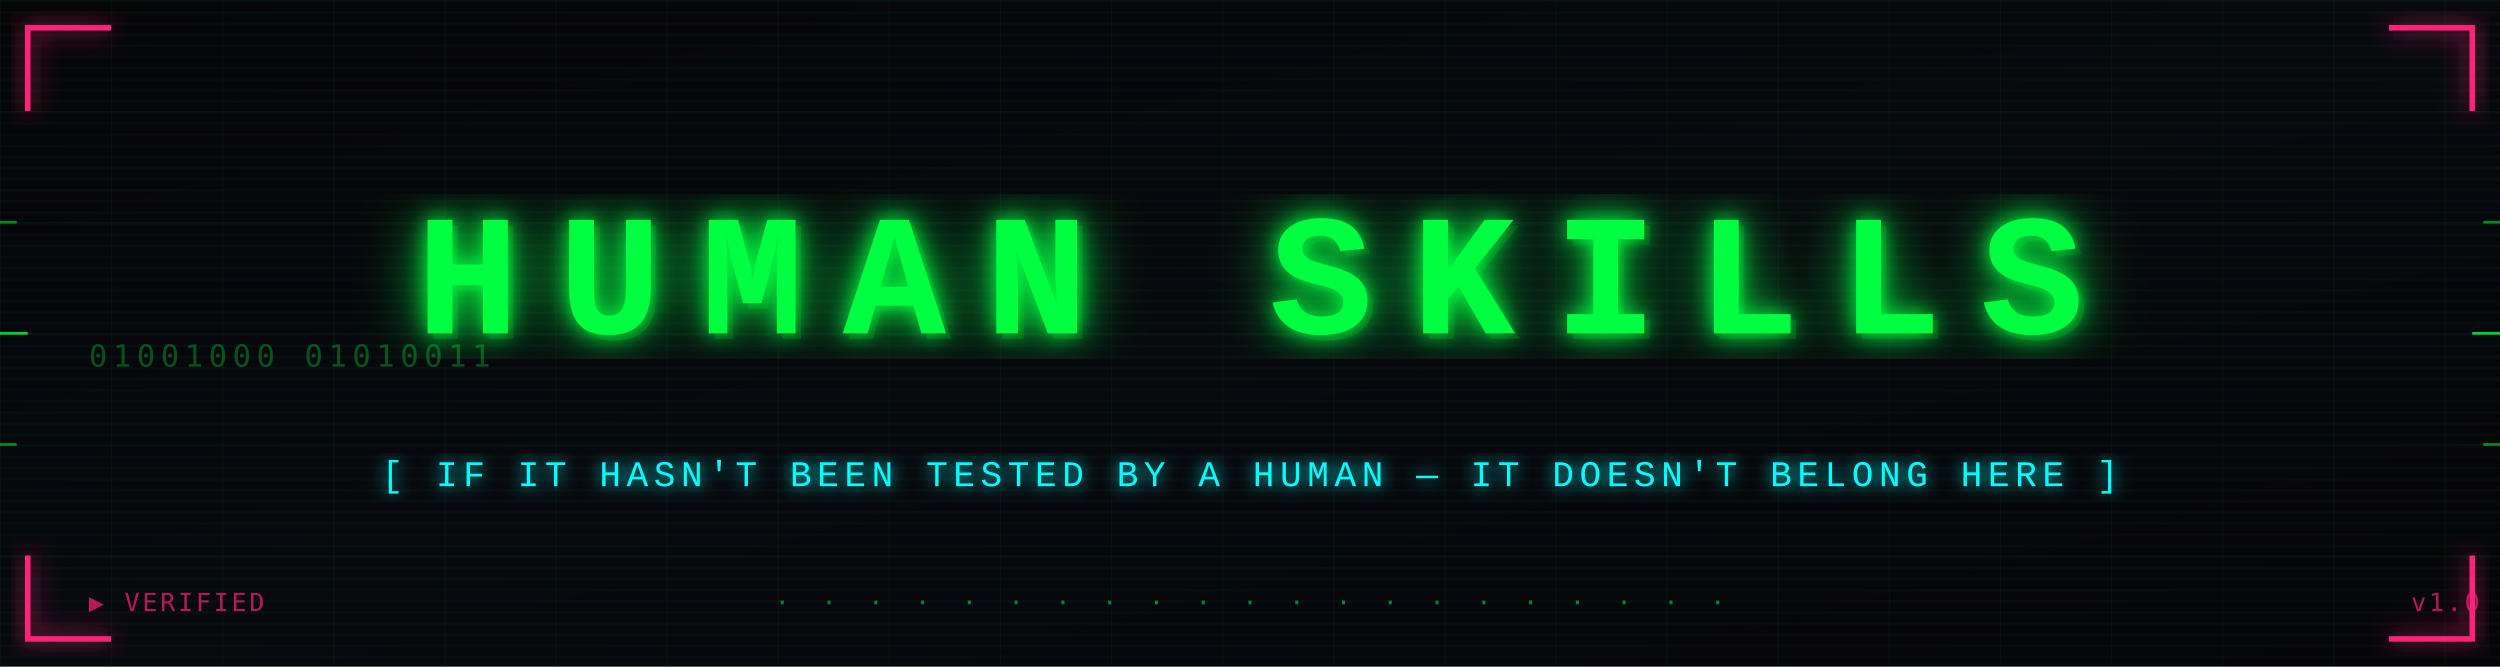
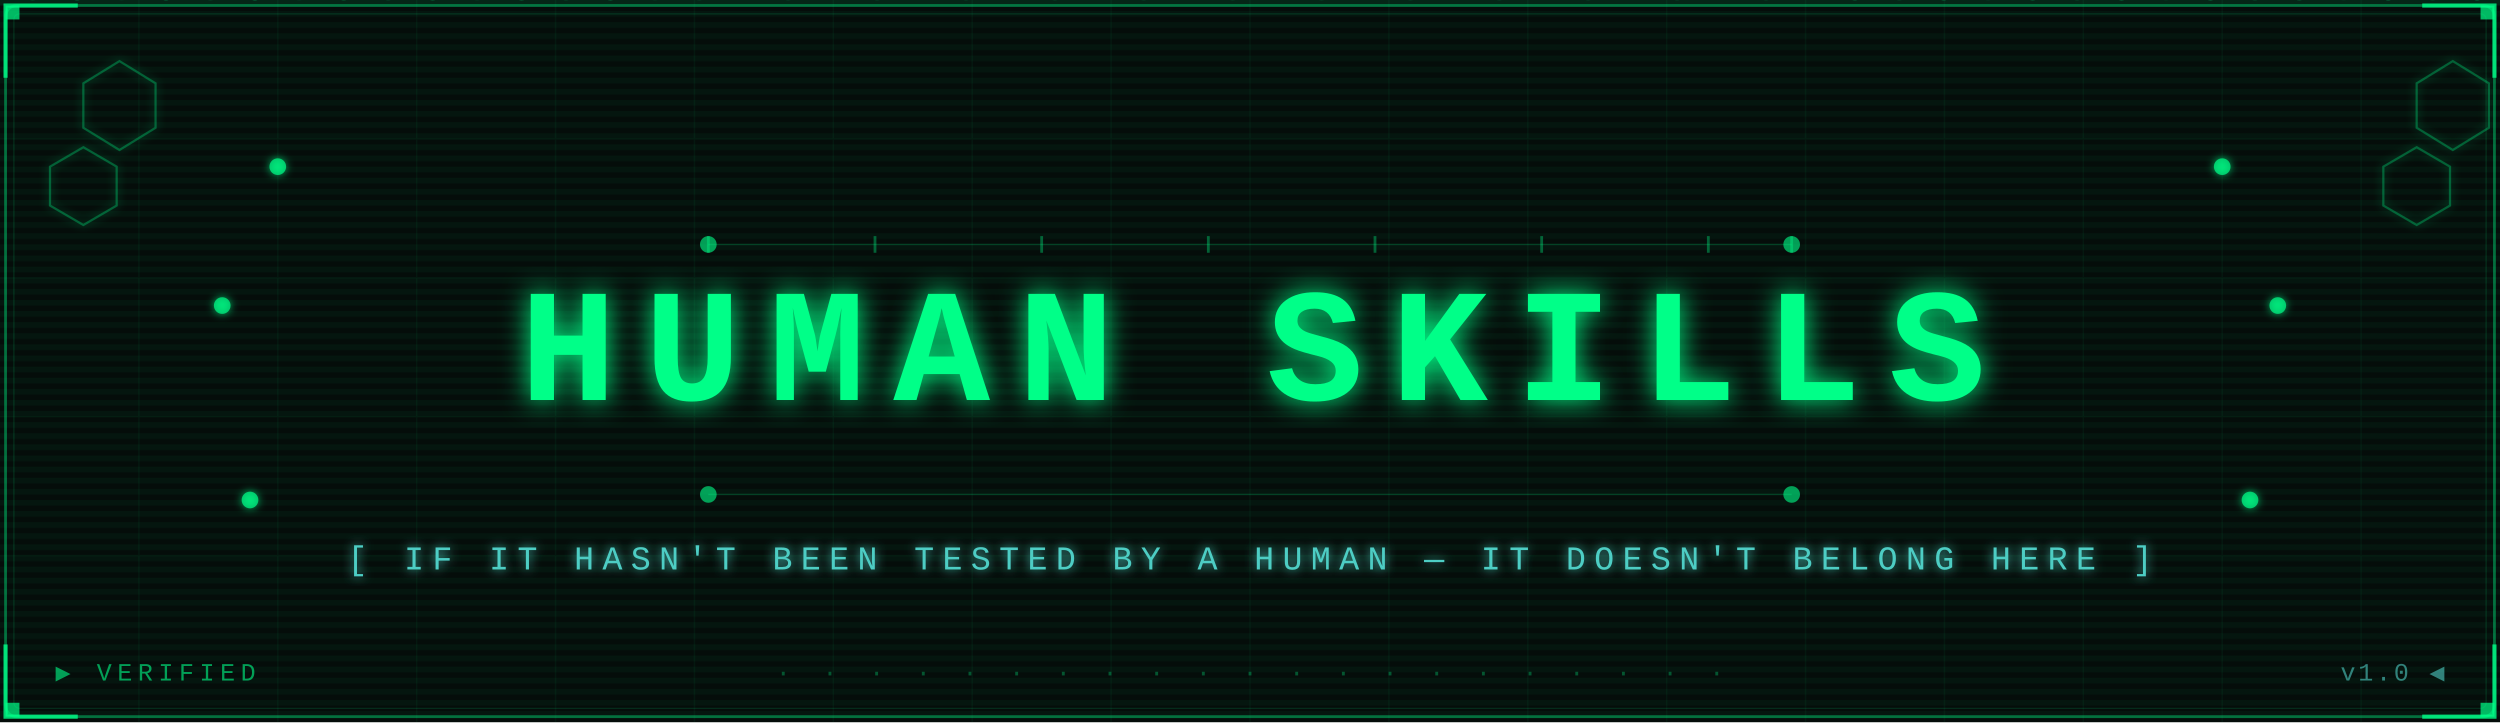
- <svg xmlns="http://www.w3.org/2000/svg" width="900" height="240" viewBox="0 0 900 240">
+ <svg xmlns="http://www.w3.org/2000/svg" width="900" height="260" viewBox="0 0 900 260">
  <defs>
-     <filter id="glow-green" x="-20%" y="-20%" width="140%" height="140%">
-       <feGaussianBlur stdDeviation="4" result="blur1" />
-       <feGaussianBlur stdDeviation="10" result="blur2" />
+     <pattern id="scanlines" x="0" y="0" width="2" height="4" patternUnits="userSpaceOnUse">
+       <rect x="0" y="0" width="2" height="2" fill="#00ff88" opacity="0.04" />
+     </pattern>
+     <filter id="glow" x="-20%" y="-20%" width="140%" height="140%">
+       <feGaussianBlur stdDeviation="5" result="coloredBlur" />
      <feMerge>
-         <feMergeNode in="blur2" />
-         <feMergeNode in="blur1" />
+         <feMergeNode in="coloredBlur" />
        <feMergeNode in="SourceGraphic" />
      </feMerge>
    </filter>
-     <filter id="glow-cyan" x="-20%" y="-20%" width="140%" height="140%">
-       <feGaussianBlur stdDeviation="3" result="blur1" />
+     <filter id="lineglow" x="-10%" y="-10%" width="120%" height="120%">
+       <feGaussianBlur stdDeviation="1.5" result="blur" />
      <feMerge>
-         <feMergeNode in="blur1" />
+         <feMergeNode in="blur" />
        <feMergeNode in="SourceGraphic" />
      </feMerge>
    </filter>
-     <filter id="glow-pink" x="-20%" y="-20%" width="140%" height="140%">
-       <feGaussianBlur stdDeviation="5" result="blur1" />
+     <filter id="softglow" x="-30%" y="-30%" width="160%" height="160%">
+       <feGaussianBlur stdDeviation="2" result="b" />
      <feMerge>
-         <feMergeNode in="blur1" />
+         <feMergeNode in="b" />
        <feMergeNode in="SourceGraphic" />
      </feMerge>
    </filter>
-     <pattern id="scanlines" width="1" height="4" patternUnits="userSpaceOnUse">
-       <rect width="1" height="1" fill="rgba(0,255,65,0.03)" />
-     </pattern>
-     <pattern id="grid" width="40" height="40" patternUnits="userSpaceOnUse">
-       <path d="M 40 0 L 0 0 0 40" fill="none" stroke="rgba(0,255,65,0.06)" stroke-width="0.5" />
-     </pattern>
-     <linearGradient id="bg-grad" x1="0%" y1="0%" x2="100%" y2="100%">
-       <stop offset="0%" stop-color="#050508" />
-       <stop offset="50%" stop-color="#07090f" />
-       <stop offset="100%" stop-color="#050508" />
-     </linearGradient>
-     <linearGradient id="line-grad" x1="0%" y1="0%" x2="100%" y2="0%">
-       <stop offset="0%" stop-color="transparent" />
-       <stop offset="20%" stop-color="#FF2079" />
-       <stop offset="50%" stop-color="#00FFFF" />
-       <stop offset="80%" stop-color="#FF2079" />
-       <stop offset="100%" stop-color="transparent" />
-     </linearGradient>
+     <clipPath id="bounds">
+       <rect width="900" height="260" />
+     </clipPath>
+     <clipPath id="matrixclip">
+       <rect width="900" height="260" />
+     </clipPath>
+     <style>
+       @keyframes glitch2 {
+         0%,92%,100% { transform:translateX(0); opacity:0; }
+         93% { transform:translateX(4px); opacity:0.55; }
+         96% { transform:translateX(-2px); opacity:0.35; }
+         99% { transform:translateX(1px); opacity:0; }
+       }
+       @keyframes sawtooth {
+         0%   { transform: translateX(0px)  translateY(0px); }
+         5%   { transform: translateX(6px)  translateY(-3px); }
+         10%  { transform: translateX(-6px) translateY(3px); }
+         15%  { transform: translateX(5px)  translateY(-2px); }
+         20%  { transform: translateX(-4px) translateY(2px); }
+         25%  { transform: translateX(3px)  translateY(-1px); }
+         30%  { transform: translateX(-2px) translateY(1px); }
+         35%  { transform: translateX(1px)  translateY(0px); }
+         40%  { transform: translateX(0px)  translateY(0px); }
+         100% { transform: translateX(0px)  translateY(0px); }
+       }
+     </style>
  </defs>
-   <rect width="900" height="240" fill="url(#bg-grad)" />
-   <rect width="900" height="240" fill="url(#grid)" />
-   <rect width="900" height="240" fill="url(#scanlines)" />
-   <polyline points="10,40 10,10 40,10" fill="none" stroke="#FF2079" stroke-width="2" filter="url(#glow-pink)" />
-   <polyline points="890,40 890,10 860,10" fill="none" stroke="#FF2079" stroke-width="2" filter="url(#glow-pink)" />
-   <polyline points="10,200 10,230 40,230" fill="none" stroke="#FF2079" stroke-width="2" filter="url(#glow-pink)" />
-   <polyline points="890,200 890,230 860,230" fill="none" stroke="#FF2079" stroke-width="2" filter="url(#glow-pink)" />
-   <line x1="0" y1="80" x2="6" y2="80" stroke="#00FF41" stroke-width="1" opacity="0.5" />
-   <line x1="0" y1="120" x2="10" y2="120" stroke="#00FF41" stroke-width="1" opacity="0.8" />
-   <line x1="0" y1="160" x2="6" y2="160" stroke="#00FF41" stroke-width="1" opacity="0.5" />
-   <line x1="900" y1="80" x2="894" y2="80" stroke="#00FF41" stroke-width="1" opacity="0.5" />
-   <line x1="900" y1="120" x2="890" y2="120" stroke="#00FF41" stroke-width="1" opacity="0.8" />
-   <line x1="900" y1="160" x2="894" y2="160" stroke="#00FF41" stroke-width="1" opacity="0.5" />
-   <text x="32" y="132" font-family="monospace" font-size="11" fill="#00FF41" opacity="0.3" letter-spacing="2">01001000 01010011</text>
-   <text x="452" y="122" text-anchor="middle" font-family="'Courier New', Courier, monospace" font-size="62" font-weight="bold" letter-spacing="14" fill="#003a10" opacity="0.8">HUMAN SKILLS</text>
-   <text x="450" y="120" text-anchor="middle" font-family="'Courier New', Courier, monospace" font-size="62" font-weight="bold" letter-spacing="14" fill="#00FF41" filter="url(#glow-green)">HUMAN SKILLS</text>
-   <line x1="60" y1="148" x2="840" y2="148" stroke="url(#line-grad)" stroke-width="1.5" filter="url(#glow-cyan)" />
-   <text x="450" y="175" text-anchor="middle" font-family="'Courier New', Courier, monospace" font-size="13" letter-spacing="2" fill="#00FFFF" filter="url(#glow-cyan)">[ IF IT HASN'T BEEN TESTED BY A HUMAN — IT DOESN'T BELONG HERE ]</text>
-   <text x="32" y="220" font-family="monospace" font-size="9" fill="#FF2079" opacity="0.7" letter-spacing="1">▶ VERIFIED</text>
-   <text x="450" y="220" text-anchor="middle" font-family="monospace" font-size="9" fill="#00FF41" opacity="0.5" letter-spacing="3">· · · · · · · · · · · · · · · · · · · · ·</text>
-   <text x="868" y="220" font-family="monospace" font-size="9" fill="#FF2079" opacity="0.7" letter-spacing="1">v1.0 ◀</text>
+   <rect width="900" height="260" fill="#050d0a" />
+   <rect width="900" height="260" fill="url(#scanlines)" />
+   <g clip-path="url(#matrixclip)" font-family="'Courier New',monospace" font-size="12.6" fill="#00ff88">
+     <g opacity="0.55">
+       <text x="8" y="0">
+         <animate attributeName="y" values="-60;320" dur="1.58s" repeatCount="indefinite" begin="0s" />1</text>
+       <text x="8" y="0" opacity="0.5">
+         <animate attributeName="y" values="-74;306" dur="1.58s" repeatCount="indefinite" begin="0s" />0</text>
+       <text x="8" y="0" opacity="0.25">
+         <animate attributeName="y" values="-88;292" dur="1.58s" repeatCount="indefinite" begin="0s" />1</text>
+     </g>
+     <g opacity="0.4">
+       <text x="24" y="0">
+         <animate attributeName="y" values="-60;320" dur="1.27s" repeatCount="indefinite" begin="0.3s" />0</text>
+       <text x="24" y="0" opacity="0.5">
+         <animate attributeName="y" values="-74;306" dur="1.27s" repeatCount="indefinite" begin="0.3s" />1</text>
+       <text x="24" y="0" opacity="0.2">
+         <animate attributeName="y" values="-88;292" dur="1.27s" repeatCount="indefinite" begin="0.3s" />0</text>
+     </g>
+     <g opacity="0.6">
+       <text x="40" y="0">
+         <animate attributeName="y" values="-60;320" dur="1.8s" repeatCount="indefinite" begin="0.8s" />1</text>
+       <text x="40" y="0" opacity="0.45">
+         <animate attributeName="y" values="-74;306" dur="1.8s" repeatCount="indefinite" begin="0.8s" />1</text>
+       <text x="40" y="0" opacity="0.2">
+         <animate attributeName="y" values="-88;292" dur="1.8s" repeatCount="indefinite" begin="0.8s" />0</text>
+     </g>
+     <g opacity="0.35">
+       <text x="56" y="0">
+         <animate attributeName="y" values="-60;320" dur="1.42s" repeatCount="indefinite" begin="1.2s" />0</text>
+       <text x="56" y="0" opacity="0.5">
+         <animate attributeName="y" values="-74;306" dur="1.42s" repeatCount="indefinite" begin="1.2s" />0</text>
+       <text x="56" y="0" opacity="0.25">
+         <animate attributeName="y" values="-88;292" dur="1.42s" repeatCount="indefinite" begin="1.2s" />1</text>
+     </g>
+     <g opacity="0.5">
+       <text x="72" y="0">
+         <animate attributeName="y" values="-60;320" dur="2.03s" repeatCount="indefinite" begin="0.5s" />1</text>
+       <text x="72" y="0" opacity="0.4">
+         <animate attributeName="y" values="-74;306" dur="2.03s" repeatCount="indefinite" begin="0.5s" />0</text>
+       <text x="72" y="0" opacity="0.2">
+         <animate attributeName="y" values="-88;292" dur="2.03s" repeatCount="indefinite" begin="0.5s" />1</text>
+     </g>
+     <g opacity="0.45">
+       <text x="88" y="0">
+         <animate attributeName="y" values="-60;320" dur="1.5s" repeatCount="indefinite" begin="1.5s" />0</text>
+       <text x="88" y="0" opacity="0.5">
+         <animate attributeName="y" values="-74;306" dur="1.5s" repeatCount="indefinite" begin="1.5s" />1</text>
+       <text x="88" y="0" opacity="0.25">
+         <animate attributeName="y" values="-88;292" dur="1.5s" repeatCount="indefinite" begin="1.5s" />0</text>
+     </g>
+     <g opacity="0.6">
+       <text x="104" y="0">
+         <animate attributeName="y" values="-60;320" dur="1.72s" repeatCount="indefinite" begin="0.2s" />1</text>
+       <text x="104" y="0" opacity="0.4">
+         <animate attributeName="y" values="-74;306" dur="1.72s" repeatCount="indefinite" begin="0.2s" />1</text>
+       <text x="104" y="0" opacity="0.2">
+         <animate attributeName="y" values="-88;292" dur="1.72s" repeatCount="indefinite" begin="0.2s" />0</text>
+     </g>
+     <g opacity="0.3">
+       <text x="120" y="0">
+         <animate attributeName="y" values="-60;320" dur="1.35s" repeatCount="indefinite" begin="0.9s" />0</text>
+       <text x="120" y="0" opacity="0.5">
+         <animate attributeName="y" values="-74;306" dur="1.35s" repeatCount="indefinite" begin="0.9s" />0</text>
+       <text x="120" y="0" opacity="0.25">
+         <animate attributeName="y" values="-88;292" dur="1.35s" repeatCount="indefinite" begin="0.9s" />1</text>
+     </g>
+     <g opacity="0.5">
+       <text x="136" y="0">
+         <animate attributeName="y" values="-60;320" dur="1.95s" repeatCount="indefinite" begin="1.8s" />1</text>
+       <text x="136" y="0" opacity="0.45">
+         <animate attributeName="y" values="-74;306" dur="1.95s" repeatCount="indefinite" begin="1.8s" />0</text>
+       <text x="136" y="0" opacity="0.2">
+         <animate attributeName="y" values="-88;292" dur="1.95s" repeatCount="indefinite" begin="1.8s" />1</text>
+     </g>
+     <g opacity="0.4">
+       <text x="152" y="0">
+         <animate attributeName="y" values="-60;320" dur="1.58s" repeatCount="indefinite" begin="0.6s" />0</text>
+       <text x="152" y="0" opacity="0.4">
+         <animate attributeName="y" values="-74;306" dur="1.58s" repeatCount="indefinite" begin="0.6s" />1</text>
+       <text x="152" y="0" opacity="0.2">
+         <animate attributeName="y" values="-88;292" dur="1.58s" repeatCount="indefinite" begin="0.6s" />0</text>
+     </g>
+     <g opacity="0.55">
+       <text x="168" y="0">
+         <animate attributeName="y" values="-60;320" dur="1.2s" repeatCount="indefinite" begin="1.1s" />1</text>
+       <text x="168" y="0" opacity="0.5">
+         <animate attributeName="y" values="-74;306" dur="1.2s" repeatCount="indefinite" begin="1.1s" />1</text>
+       <text x="168" y="0" opacity="0.25">
+         <animate attributeName="y" values="-88;292" dur="1.2s" repeatCount="indefinite" begin="1.1s" />0</text>
+     </g>
+     <g opacity="0.35">
+       <text x="184" y="0">
+         <animate attributeName="y" values="-60;320" dur="2.17s" repeatCount="indefinite" begin="0.4s" />0</text>
+       <text x="184" y="0" opacity="0.4">
+         <animate attributeName="y" values="-74;306" dur="2.17s" repeatCount="indefinite" begin="0.4s" />0</text>
+       <text x="184" y="0" opacity="0.2">
+         <animate attributeName="y" values="-88;292" dur="2.17s" repeatCount="indefinite" begin="0.4s" />1</text>
+     </g>
+     <g opacity="0.5">
+       <text x="200" y="0">
+         <animate attributeName="y" values="-60;320" dur="1.65s" repeatCount="indefinite" begin="1.4s" />1</text>
+       <text x="200" y="0" opacity="0.45">
+         <animate attributeName="y" values="-74;306" dur="1.65s" repeatCount="indefinite" begin="1.4s" />0</text>
+       <text x="200" y="0" opacity="0.2">
+         <animate attributeName="y" values="-88;292" dur="1.65s" repeatCount="indefinite" begin="1.4s" />1</text>
+     </g>
+     <g opacity="0.4">
+       <text x="216" y="0">
+         <animate attributeName="y" values="-60;320" dur="1.42s" repeatCount="indefinite" begin="0.7s" />0</text>
+       <text x="216" y="0" opacity="0.5">
+         <animate attributeName="y" values="-74;306" dur="1.42s" repeatCount="indefinite" begin="0.7s" />1</text>
+       <text x="216" y="0" opacity="0.25">
+         <animate attributeName="y" values="-88;292" dur="1.42s" repeatCount="indefinite" begin="0.7s" />0</text>
+     </g>
+     <g opacity="0.6">
+       <text x="232" y="0">
+         <animate attributeName="y" values="-60;320" dur="1.88s" repeatCount="indefinite" begin="1.6s" />1</text>
+       <text x="232" y="0" opacity="0.4">
+         <animate attributeName="y" values="-74;306" dur="1.88s" repeatCount="indefinite" begin="1.6s" />1</text>
+       <text x="232" y="0" opacity="0.2">
+         <animate attributeName="y" values="-88;292" dur="1.88s" repeatCount="indefinite" begin="1.6s" />0</text>
+     </g>
+     <g opacity="0.18">
+       <text x="248" y="0">
+         <animate attributeName="y" values="-60;320" dur="2.1s" repeatCount="indefinite" begin="0.1s" />0</text>
+       <text x="264" y="0">
+         <animate attributeName="y" values="-60;320" dur="1.27s" repeatCount="indefinite" begin="0.9s" />1</text>
+       <text x="280" y="0">
+         <animate attributeName="y" values="-60;320" dur="1.72s" repeatCount="indefinite" begin="1.3s" />0</text>
+       <text x="296" y="0">
+         <animate attributeName="y" values="-60;320" dur="1.5s" repeatCount="indefinite" begin="0.5s" />1</text>
+       <text x="312" y="0">
+         <animate attributeName="y" values="-60;320" dur="1.95s" repeatCount="indefinite" begin="1.7s" />0</text>
+       <text x="328" y="0">
+         <animate attributeName="y" values="-60;320" dur="1.35s" repeatCount="indefinite" begin="0.3s" />1</text>
+       <text x="344" y="0">
+         <animate attributeName="y" values="-60;320" dur="1.8s" repeatCount="indefinite" begin="1.0s" />0</text>
+       <text x="360" y="0">
+         <animate attributeName="y" values="-60;320" dur="1.58s" repeatCount="indefinite" begin="1.9s" />1</text>
+       <text x="376" y="0">
+         <animate attributeName="y" values="-60;320" dur="1.42s" repeatCount="indefinite" begin="0.6s" />0</text>
+       <text x="392" y="0">
+         <animate attributeName="y" values="-60;320" dur="2.03s" repeatCount="indefinite" begin="1.4s" />1</text>
+       <text x="408" y="0">
+         <animate attributeName="y" values="-60;320" dur="1.65s" repeatCount="indefinite" begin="0.2s" />0</text>
+       <text x="424" y="0">
+         <animate attributeName="y" values="-60;320" dur="1.2s" repeatCount="indefinite" begin="1.2s" />1</text>
+       <text x="440" y="0">
+         <animate attributeName="y" values="-60;320" dur="2.17s" repeatCount="indefinite" begin="0.8s" />0</text>
+       <text x="456" y="0">
+         <animate attributeName="y" values="-60;320" dur="1.5s" repeatCount="indefinite" begin="1.6s" />1</text>
+       <text x="472" y="0">
+         <animate attributeName="y" values="-60;320" dur="1.88s" repeatCount="indefinite" begin="0.4s" />0</text>
+       <text x="488" y="0">
+         <animate attributeName="y" values="-60;320" dur="1.35s" repeatCount="indefinite" begin="1.1s" />1</text>
+       <text x="504" y="0">
+         <animate attributeName="y" values="-60;320" dur="1.72s" repeatCount="indefinite" begin="0.7s" />0</text>
+       <text x="520" y="0">
+         <animate attributeName="y" values="-60;320" dur="1.58s" repeatCount="indefinite" begin="1.5s" />1</text>
+       <text x="536" y="0">
+         <animate attributeName="y" values="-60;320" dur="1.27s" repeatCount="indefinite" begin="0.1s" />0</text>
+       <text x="552" y="0">
+         <animate attributeName="y" values="-60;320" dur="1.95s" repeatCount="indefinite" begin="1.8s" />1</text>
+       <text x="568" y="0">
+         <animate attributeName="y" values="-60;320" dur="1.8s" repeatCount="indefinite" begin="0.5s" />0</text>
+       <text x="584" y="0">
+         <animate attributeName="y" values="-60;320" dur="1.42s" repeatCount="indefinite" begin="1.3s" />1</text>
+       <text x="600" y="0">
+         <animate attributeName="y" values="-60;320" dur="2.1s" repeatCount="indefinite" begin="0.9s" />0</text>
+       <text x="616" y="0">
+         <animate attributeName="y" values="-60;320" dur="1.5s" repeatCount="indefinite" begin="1.7s" />1</text>
+       <text x="632" y="0">
+         <animate attributeName="y" values="-60;320" dur="1.2s" repeatCount="indefinite" begin="0.3s" />0</text>
+       <text x="648" y="0">
+         <animate attributeName="y" values="-60;320" dur="2.03s" repeatCount="indefinite" begin="1.0s" />1</text>
+     </g>
+     <g opacity="0.35">
+       <text x="664" y="0">
+         <animate attributeName="y" values="-60;320" dur="1.65s" repeatCount="indefinite" begin="0.6s" />0</text>
+       <text x="664" y="0" opacity="0.45">
+         <animate attributeName="y" values="-74;306" dur="1.65s" repeatCount="indefinite" begin="0.6s" />1</text>
+       <text x="664" y="0" opacity="0.2">
+         <animate attributeName="y" values="-88;292" dur="1.65s" repeatCount="indefinite" begin="0.6s" />0</text>
+     </g>
+     <g opacity="0.5">
+       <text x="680" y="0">
+         <animate attributeName="y" values="-60;320" dur="1.35s" repeatCount="indefinite" begin="1.4s" />1</text>
+       <text x="680" y="0" opacity="0.4">
+         <animate attributeName="y" values="-74;306" dur="1.35s" repeatCount="indefinite" begin="1.4s" />0</text>
+       <text x="680" y="0" opacity="0.2">
+         <animate attributeName="y" values="-88;292" dur="1.35s" repeatCount="indefinite" begin="1.4s" />1</text>
+     </g>
+     <g opacity="0.4">
+       <text x="696" y="0">
+         <animate attributeName="y" values="-60;320" dur="1.88s" repeatCount="indefinite" begin="0.2s" />0</text>
+       <text x="696" y="0" opacity="0.5">
+         <animate attributeName="y" values="-74;306" dur="1.88s" repeatCount="indefinite" begin="0.2s" />1</text>
+       <text x="696" y="0" opacity="0.25">
+         <animate attributeName="y" values="-88;292" dur="1.88s" repeatCount="indefinite" begin="0.2s" />0</text>
+     </g>
+     <g opacity="0.6">
+       <text x="712" y="0">
+         <animate attributeName="y" values="-60;320" dur="1.5s" repeatCount="indefinite" begin="1.7s" />1</text>
+       <text x="712" y="0" opacity="0.4">
+         <animate attributeName="y" values="-74;306" dur="1.5s" repeatCount="indefinite" begin="1.7s" />1</text>
+       <text x="712" y="0" opacity="0.2">
+         <animate attributeName="y" values="-88;292" dur="1.5s" repeatCount="indefinite" begin="1.7s" />0</text>
+     </g>
+     <g opacity="0.35">
+       <text x="728" y="0">
+         <animate attributeName="y" values="-60;320" dur="2.1s" repeatCount="indefinite" begin="0.8s" />0</text>
+       <text x="728" y="0" opacity="0.5">
+         <animate attributeName="y" values="-74;306" dur="2.1s" repeatCount="indefinite" begin="0.8s" />0</text>
+       <text x="728" y="0" opacity="0.25">
+         <animate attributeName="y" values="-88;292" dur="2.1s" repeatCount="indefinite" begin="0.8s" />1</text>
+     </g>
+     <g opacity="0.5">
+       <text x="744" y="0">
+         <animate attributeName="y" values="-60;320" dur="1.27s" repeatCount="indefinite" begin="1.1s" />1</text>
+       <text x="744" y="0" opacity="0.4">
+         <animate attributeName="y" values="-74;306" dur="1.27s" repeatCount="indefinite" begin="1.1s" />0</text>
+       <text x="744" y="0" opacity="0.2">
+         <animate attributeName="y" values="-88;292" dur="1.27s" repeatCount="indefinite" begin="1.1s" />1</text>
+     </g>
+     <g opacity="0.45">
+       <text x="760" y="0">
+         <animate attributeName="y" values="-60;320" dur="1.8s" repeatCount="indefinite" begin="0.4s" />0</text>
+       <text x="760" y="0" opacity="0.5">
+         <animate attributeName="y" values="-74;306" dur="1.8s" repeatCount="indefinite" begin="0.4s" />1</text>
+       <text x="760" y="0" opacity="0.25">
+         <animate attributeName="y" values="-88;292" dur="1.8s" repeatCount="indefinite" begin="0.4s" />0</text>
+     </g>
+     <g opacity="0.6">
+       <text x="776" y="0">
+         <animate attributeName="y" values="-60;320" dur="1.42s" repeatCount="indefinite" begin="1.9s" />1</text>
+       <text x="776" y="0" opacity="0.4">
+         <animate attributeName="y" values="-74;306" dur="1.42s" repeatCount="indefinite" begin="1.9s" />1</text>
+       <text x="776" y="0" opacity="0.2">
+         <animate attributeName="y" values="-88;292" dur="1.42s" repeatCount="indefinite" begin="1.9s" />0</text>
+     </g>
+     <g opacity="0.4">
+       <text x="792" y="0">
+         <animate attributeName="y" values="-60;320" dur="1.95s" repeatCount="indefinite" begin="0.6s" />0</text>
+       <text x="792" y="0" opacity="0.45">
+         <animate attributeName="y" values="-74;306" dur="1.95s" repeatCount="indefinite" begin="0.6s" />0</text>
+       <text x="792" y="0" opacity="0.2">
+         <animate attributeName="y" values="-88;292" dur="1.95s" repeatCount="indefinite" begin="0.6s" />1</text>
+     </g>
+     <g opacity="0.55">
+       <text x="808" y="0">
+         <animate attributeName="y" values="-60;320" dur="1.58s" repeatCount="indefinite" begin="1.3s" />1</text>
+       <text x="808" y="0" opacity="0.5">
+         <animate attributeName="y" values="-74;306" dur="1.58s" repeatCount="indefinite" begin="1.3s" />0</text>
+       <text x="808" y="0" opacity="0.25">
+         <animate attributeName="y" values="-88;292" dur="1.58s" repeatCount="indefinite" begin="1.3s" />1</text>
+     </g>
+     <g opacity="0.35">
+       <text x="824" y="0">
+         <animate attributeName="y" values="-60;320" dur="1.2s" repeatCount="indefinite" begin="0.1s" />0</text>
+       <text x="824" y="0" opacity="0.4">
+         <animate attributeName="y" values="-74;306" dur="1.2s" repeatCount="indefinite" begin="0.1s" />1</text>
+       <text x="824" y="0" opacity="0.2">
+         <animate attributeName="y" values="-88;292" dur="1.2s" repeatCount="indefinite" begin="0.1s" />0</text>
+     </g>
+     <g opacity="0.5">
+       <text x="840" y="0">
+         <animate attributeName="y" values="-60;320" dur="2.17s" repeatCount="indefinite" begin="1.5s" />1</text>
+       <text x="840" y="0" opacity="0.45">
+         <animate attributeName="y" values="-74;306" dur="2.17s" repeatCount="indefinite" begin="1.5s" />1</text>
+       <text x="840" y="0" opacity="0.2">
+         <animate attributeName="y" values="-88;292" dur="2.17s" repeatCount="indefinite" begin="1.5s" />0</text>
+     </g>
+     <g opacity="0.4">
+       <text x="856" y="0">
+         <animate attributeName="y" values="-60;320" dur="1.72s" repeatCount="indefinite" begin="0.7s" />0</text>
+       <text x="856" y="0" opacity="0.5">
+         <animate attributeName="y" values="-74;306" dur="1.72s" repeatCount="indefinite" begin="0.7s" />0</text>
+       <text x="856" y="0" opacity="0.25">
+         <animate attributeName="y" values="-88;292" dur="1.72s" repeatCount="indefinite" begin="0.7s" />1</text>
+     </g>
+     <g opacity="0.6">
+       <text x="872" y="0">
+         <animate attributeName="y" values="-60;320" dur="1.35s" repeatCount="indefinite" begin="1.0s" />1</text>
+       <text x="872" y="0" opacity="0.4">
+         <animate attributeName="y" values="-74;306" dur="1.35s" repeatCount="indefinite" begin="1.0s" />0</text>
+       <text x="872" y="0" opacity="0.2">
+         <animate attributeName="y" values="-88;292" dur="1.35s" repeatCount="indefinite" begin="1.0s" />1</text>
+     </g>
+     <g opacity="0.45">
+       <text x="888" y="0">
+         <animate attributeName="y" values="-60;320" dur="1.88s" repeatCount="indefinite" begin="1.8s" />0</text>
+       <text x="888" y="0" opacity="0.5">
+         <animate attributeName="y" values="-74;306" dur="1.88s" repeatCount="indefinite" begin="1.8s" />1</text>
+       <text x="888" y="0" opacity="0.25">
+         <animate attributeName="y" values="-88;292" dur="1.88s" repeatCount="indefinite" begin="1.8s" />0</text>
+     </g>
+   </g>
+   <g opacity="0.05" stroke="#00ff88" stroke-width="0.5" fill="none">
+     <line x1="50" y1="0" x2="50" y2="260" />
+     <line x1="100" y1="0" x2="100" y2="260" />
+     <line x1="150" y1="0" x2="150" y2="260" />
+     <line x1="200" y1="0" x2="200" y2="260" />
+     <line x1="250" y1="0" x2="250" y2="260" />
+     <line x1="300" y1="0" x2="300" y2="260" />
+     <line x1="350" y1="0" x2="350" y2="260" />
+     <line x1="400" y1="0" x2="400" y2="260" />
+     <line x1="450" y1="0" x2="450" y2="260" />
+     <line x1="500" y1="0" x2="500" y2="260" />
+     <line x1="550" y1="0" x2="550" y2="260" />
+     <line x1="600" y1="0" x2="600" y2="260" />
+     <line x1="650" y1="0" x2="650" y2="260" />
+     <line x1="700" y1="0" x2="700" y2="260" />
+     <line x1="750" y1="0" x2="750" y2="260" />
+     <line x1="800" y1="0" x2="800" y2="260" />
+     <line x1="850" y1="0" x2="850" y2="260" />
+     <line x1="0" y1="50" x2="900" y2="50" />
+     <line x1="0" y1="100" x2="900" y2="100" />
+     <line x1="0" y1="150" x2="900" y2="150" />
+     <line x1="0" y1="200" x2="900" y2="200" />
+   </g>
+   <g clip-path="url(#bounds)" filter="url(#lineglow)">
+     <g stroke="#00ff88" stroke-width="1.2" fill="none" opacity="0.5">
+       <path d="M0 60 L100 60 L120 80 L180 80" stroke-dasharray="400" stroke-dashoffset="400">
+         <animate attributeName="stroke-dashoffset" from="400" to="0" dur="1.5s" begin="0.2s" fill="freeze" />
+       </path>
+       <path d="M0 110 L80 110 L100 130 L160 130 L180 110 L220 110" stroke-dasharray="400" stroke-dashoffset="400">
+         <animate attributeName="stroke-dashoffset" from="400" to="0" dur="1.8s" begin="0.4s" fill="freeze" />
+       </path>
+       <path d="M0 180 L90 180 L110 160 L160 160" stroke-dasharray="400" stroke-dashoffset="400">
+         <animate attributeName="stroke-dashoffset" from="400" to="0" dur="1.6s" begin="0.3s" fill="freeze" />
+       </path>
+       <path d="M0 218 L60 218 L80 198 L130 198 L150 218 L230 218" stroke-dasharray="400" stroke-dashoffset="400">
+         <animate attributeName="stroke-dashoffset" from="400" to="0" dur="2s" begin="0.5s" fill="freeze" />
+       </path>
+       <path d="M100 60 L100 110" stroke-dasharray="100" stroke-dashoffset="100">
+         <animate attributeName="stroke-dashoffset" from="100" to="0" dur="0.8s" begin="1s" fill="freeze" />
+       </path>
+       <path d="M80 110 L80 180" stroke-dasharray="100" stroke-dashoffset="100">
+         <animate attributeName="stroke-dashoffset" from="100" to="0" dur="0.8s" begin="1.2s" fill="freeze" />
+       </path>
+     </g>
+     <g stroke="#00ff88" stroke-width="1.2" fill="none" opacity="0.5">
+       <path d="M900 60 L800 60 L780 80 L720 80" stroke-dasharray="400" stroke-dashoffset="400">
+         <animate attributeName="stroke-dashoffset" from="400" to="0" dur="1.5s" begin="0.2s" fill="freeze" />
+       </path>
+       <path d="M900 110 L820 110 L800 130 L740 130 L720 110 L680 110" stroke-dasharray="400" stroke-dashoffset="400">
+         <animate attributeName="stroke-dashoffset" from="400" to="0" dur="1.8s" begin="0.4s" fill="freeze" />
+       </path>
+       <path d="M900 180 L810 180 L790 160 L740 160" stroke-dasharray="400" stroke-dashoffset="400">
+         <animate attributeName="stroke-dashoffset" from="400" to="0" dur="1.6s" begin="0.3s" fill="freeze" />
+       </path>
+       <path d="M900 218 L840 218 L820 198 L770 198 L750 218 L670 218" stroke-dasharray="400" stroke-dashoffset="400">
+         <animate attributeName="stroke-dashoffset" from="400" to="0" dur="2s" begin="0.5s" fill="freeze" />
+       </path>
+       <path d="M800 60 L800 110" stroke-dasharray="100" stroke-dashoffset="100">
+         <animate attributeName="stroke-dashoffset" from="100" to="0" dur="0.8s" begin="1s" fill="freeze" />
+       </path>
+       <path d="M820 110 L820 180" stroke-dasharray="100" stroke-dashoffset="100">
+         <animate attributeName="stroke-dashoffset" from="100" to="0" dur="0.8s" begin="1.2s" fill="freeze" />
+       </path>
+     </g>
+     <g fill="#00ff88">
+       <circle cx="100" cy="60" r="3" opacity="0.7">
+         <animate attributeName="r" values="3;5;3" dur="3s" repeatCount="indefinite" />
+       </circle>
+       <circle cx="80" cy="110" r="3" opacity="0.7">
+         <animate attributeName="r" values="3;5;3" dur="2.5s" begin="0.5s" repeatCount="indefinite" />
+       </circle>
+       <circle cx="90" cy="180" r="3" opacity="0.7">
+         <animate attributeName="r" values="3;5;3" dur="4s" begin="1s" repeatCount="indefinite" />
+       </circle>
+       <circle cx="800" cy="60" r="3" opacity="0.7">
+         <animate attributeName="r" values="3;5;3" dur="3.2s" repeatCount="indefinite" />
+       </circle>
+       <circle cx="820" cy="110" r="3" opacity="0.7">
+         <animate attributeName="r" values="3;5;3" dur="2.8s" begin="0.3s" repeatCount="indefinite" />
+       </circle>
+       <circle cx="810" cy="180" r="3" opacity="0.7">
+         <animate attributeName="r" values="3;5;3" dur="3.8s" begin="0.7s" repeatCount="indefinite" />
+       </circle>
+     </g>
+     <g stroke="#00ff88" stroke-width="0.8" fill="none" opacity="0.3">
+       <polygon points="30,30 43,22 56,30 56,46 43,54 30,46" />
+       <polygon points="18,60 30,53 42,60 42,74 30,81 18,74" />
+     </g>
+     <g stroke="#00ff88" stroke-width="0.8" fill="none" opacity="0.3">
+       <polygon points="870,30 883,22 896,30 896,46 883,54 870,46" />
+       <polygon points="858,60 870,53 882,60 882,74 870,81 858,74" />
+     </g>
+   </g>
+   <rect x="2" y="2" width="896" height="256" rx="4" fill="none" stroke="#00ff88" stroke-width="1" opacity="0.4" />
+   <rect x="5" y="5" width="890" height="250" rx="2" fill="none" stroke="#00ff88" stroke-width="0.4" opacity="0.15" />
+   <g stroke="#00ff88" stroke-width="1.5" fill="none" opacity="0.8">
+     <path d="M2 28 L2 2 L28 2" />
+     <path d="M872 2 L898 2 L898 28" />
+     <path d="M2 232 L2 258 L28 258" />
+     <path d="M872 258 L898 258 L898 232" />
+   </g>
+   <g fill="#00ff88" opacity="0.7">
+     <rect x="2" y="2" width="5" height="5" />
+     <rect x="893" y="2" width="5" height="5" />
+     <rect x="2" y="253" width="5" height="5" />
+     <rect x="893" y="253" width="5" height="5" />
+   </g>
+   <g filter="url(#glow)">
+     <text x="455" y="145" font-family="'Courier New',monospace" font-size="58" font-weight="bold" fill="#ff0044" letter-spacing="10" text-anchor="middle" opacity="0" style="animation:glitch2 7s 2s infinite;">HUMAN SKILLS</text>
+     <text x="447" y="143" font-family="'Courier New',monospace" font-size="58" font-weight="bold" fill="#00ffff" letter-spacing="10" text-anchor="middle" opacity="0" style="animation:glitch2 7s 3.5s infinite;">HUMAN SKILLS</text>
+     <text x="451" y="144" font-family="'Courier New',monospace" font-size="58" font-weight="bold" fill="#00ff88" letter-spacing="10" text-anchor="middle" style="animation:sawtooth 6s 1.5s infinite;">HUMAN SKILLS</text>
+   </g>
+   <g stroke="#00ff88" stroke-width="0.5" opacity="0.2">
+     <line x1="255" y1="88" x2="645" y2="88" />
+     <line x1="255" y1="178" x2="645" y2="178" />
+   </g>
+   <g stroke="#00ff88" stroke-width="1" opacity="0.35">
+     <line x1="255" y1="85" x2="255" y2="91" />
+     <line x1="315" y1="85" x2="315" y2="91" />
+     <line x1="375" y1="85" x2="375" y2="91" />
+     <line x1="435" y1="85" x2="435" y2="91" />
+     <line x1="495" y1="85" x2="495" y2="91" />
+     <line x1="555" y1="85" x2="555" y2="91" />
+     <line x1="615" y1="85" x2="615" y2="91" />
+     <line x1="645" y1="85" x2="645" y2="91" />
+   </g>
+   <g fill="#00ff88" opacity="0.6">
+     <circle cx="255" cy="88" r="3" />
+     <circle cx="645" cy="88" r="3" />
+     <circle cx="255" cy="178" r="3" />
+     <circle cx="645" cy="178" r="3" />
+   </g>
+   <circle cx="255" cy="88" r="3" fill="none" stroke="#00ff88" stroke-width="1" opacity="0">
+     <animate attributeName="r" values="3;14" dur="2s" repeatCount="indefinite" />
+     <animate attributeName="opacity" values="0.6;0" dur="2s" repeatCount="indefinite" />
+   </circle>
+   <circle cx="645" cy="178" r="3" fill="none" stroke="#00ff88" stroke-width="1" opacity="0">
+     <animate attributeName="r" values="3;14" dur="2s" begin="1s" repeatCount="indefinite" />
+     <animate attributeName="opacity" values="0.6;0" dur="2s" begin="1s" repeatCount="indefinite" />
+   </circle>
+   <text x="450" y="205" font-family="'Courier New',monospace" font-size="12" fill="#4ecdc4" text-anchor="middle" letter-spacing="3" filter="url(#softglow)">[ IF IT HASN'T BEEN TESTED BY A HUMAN — IT DOESN'T BELONG HERE ]</text>
+   <text x="20" y="245" font-family="'Courier New',monospace" font-size="9" fill="#00ff88" opacity="0.6" letter-spacing="2">▶ VERIFIED</text>
+   <text x="450" y="245" text-anchor="middle" font-family="'Courier New',monospace" font-size="9" fill="#00ff88" opacity="0.3" letter-spacing="3">· · · · · · · · · · · · · · · · · · · · ·</text>
+   <text x="880" y="245" text-anchor="end" font-family="'Courier New',monospace" font-size="9" fill="#4ecdc4" opacity="0.6" letter-spacing="1">v1.0 ◀</text>
+   <g clip-path="url(#bounds)">
+     <rect x="0" y="0" width="900" height="2" fill="#00ff88" opacity="0.07">
+       <animateTransform attributeName="transform" type="translate" from="0,-5" to="0,265" dur="4s" repeatCount="indefinite" />
+     </rect>
+   </g>
</svg>
